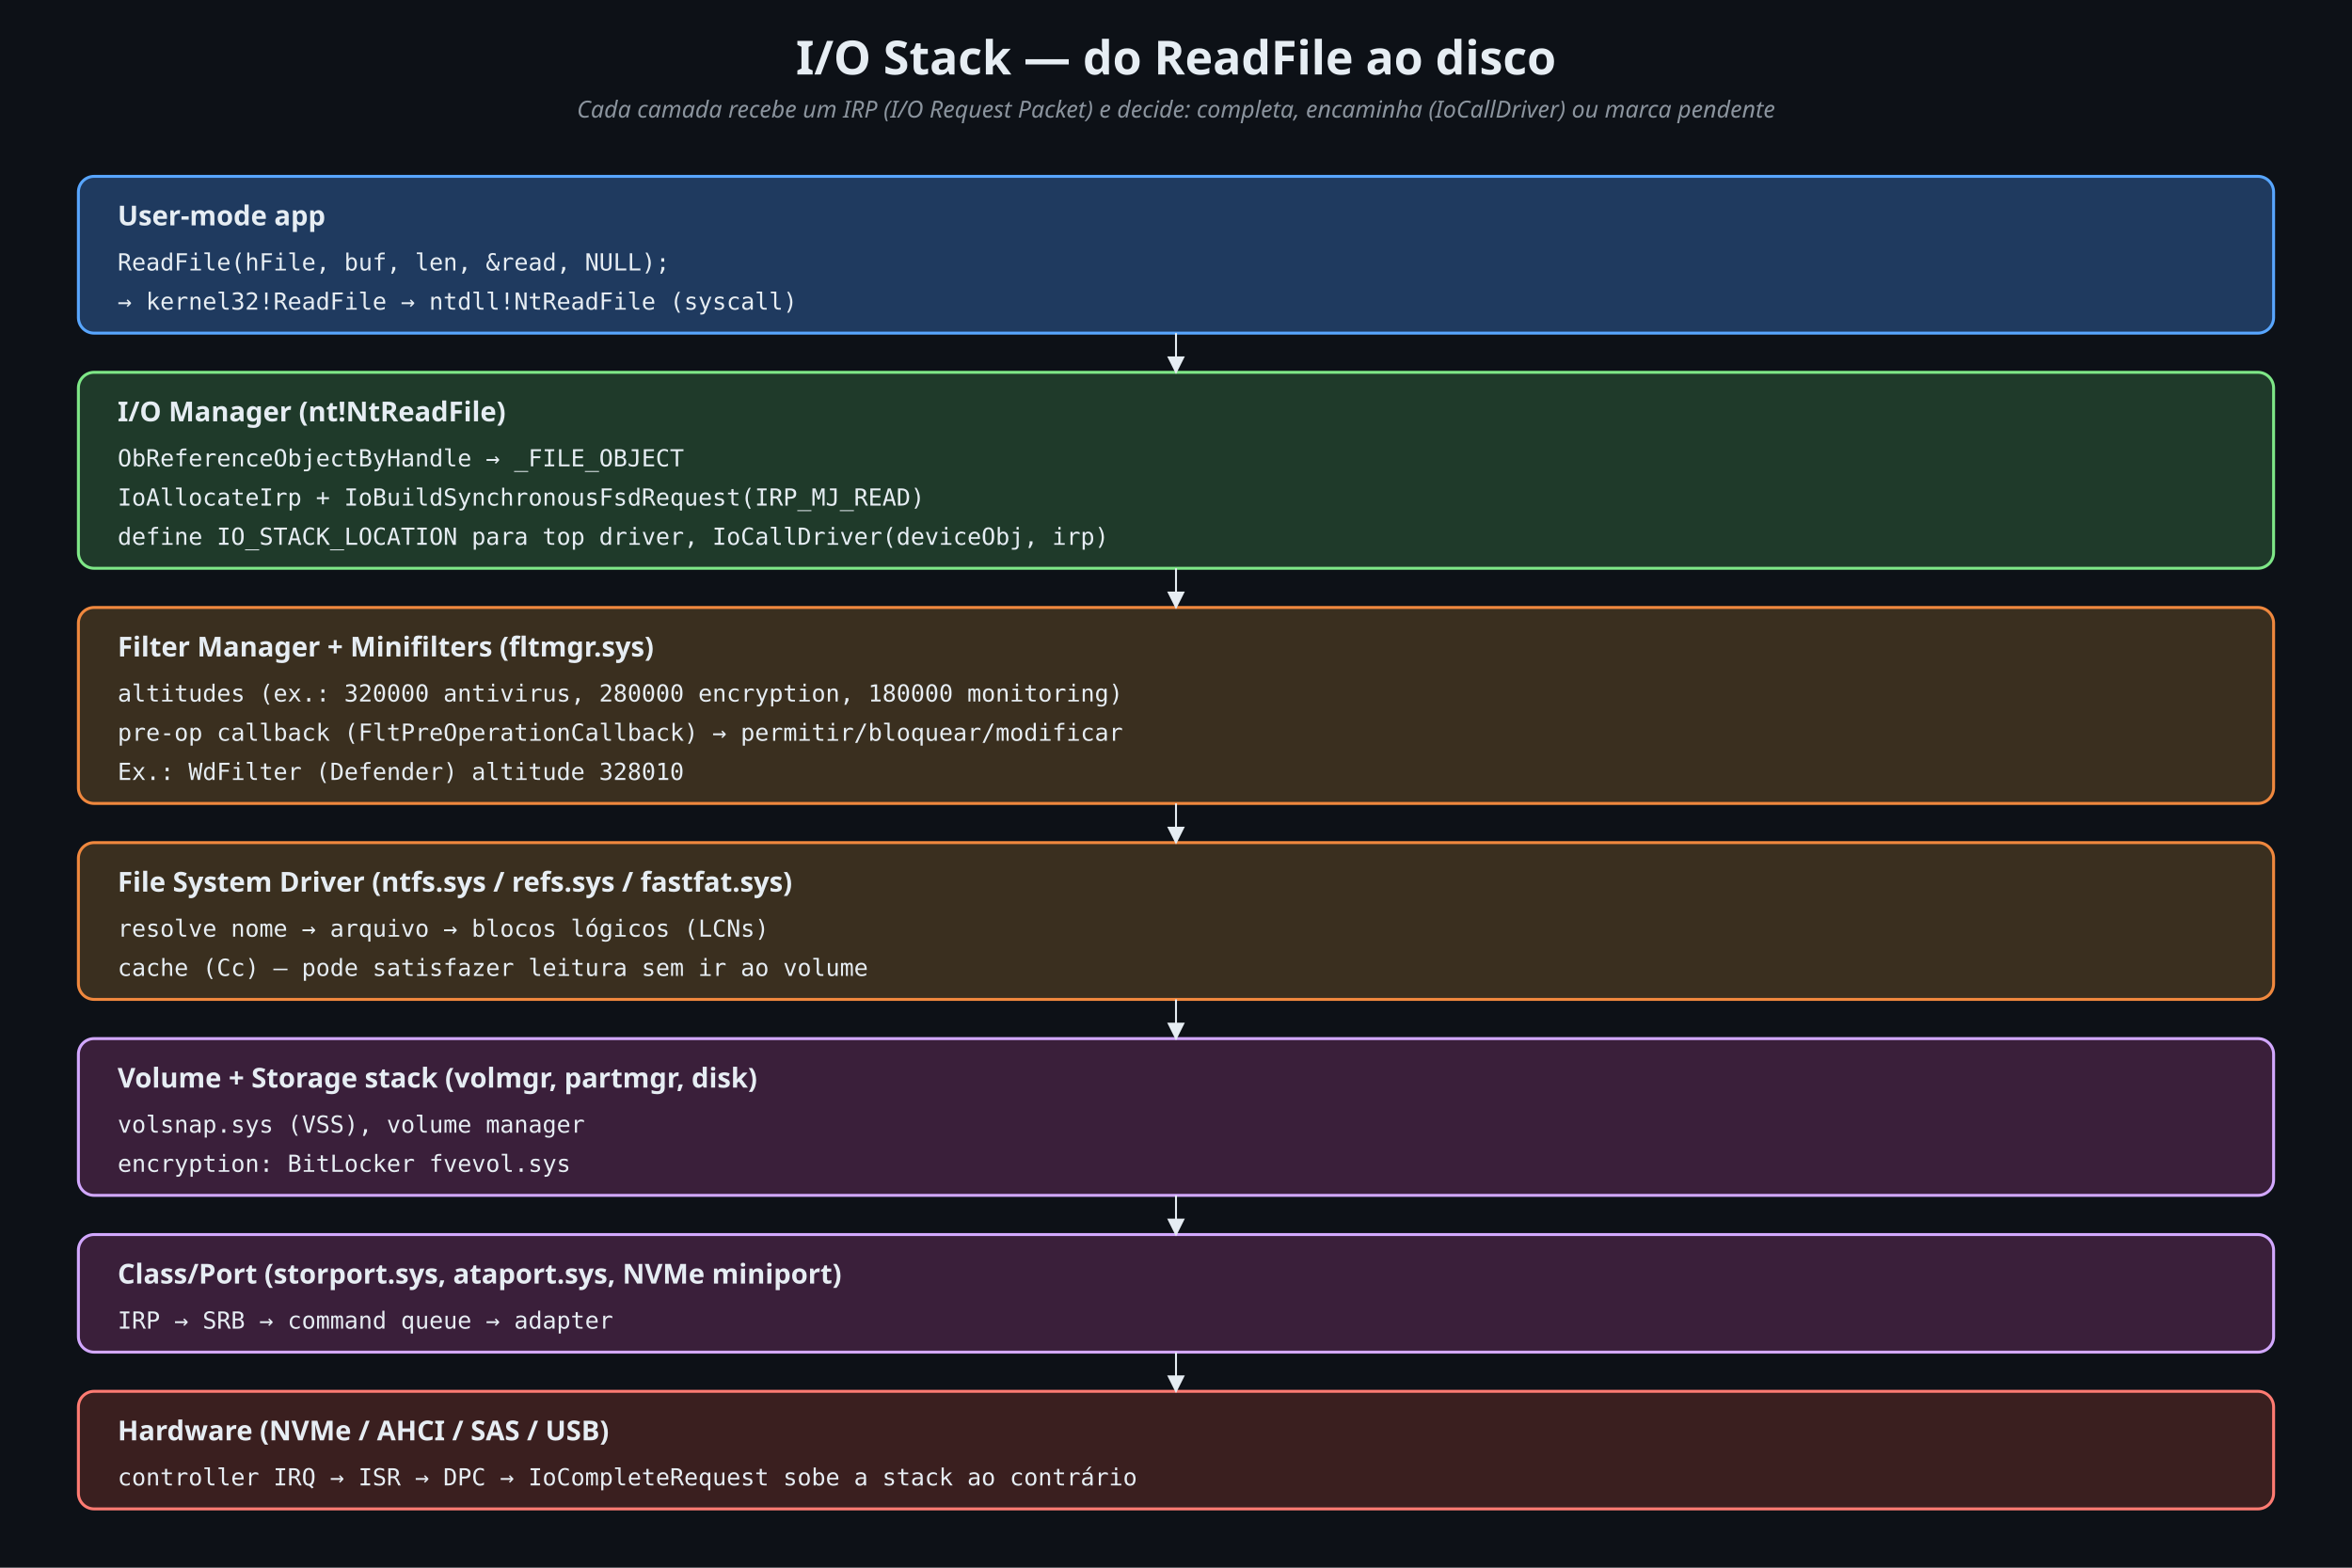
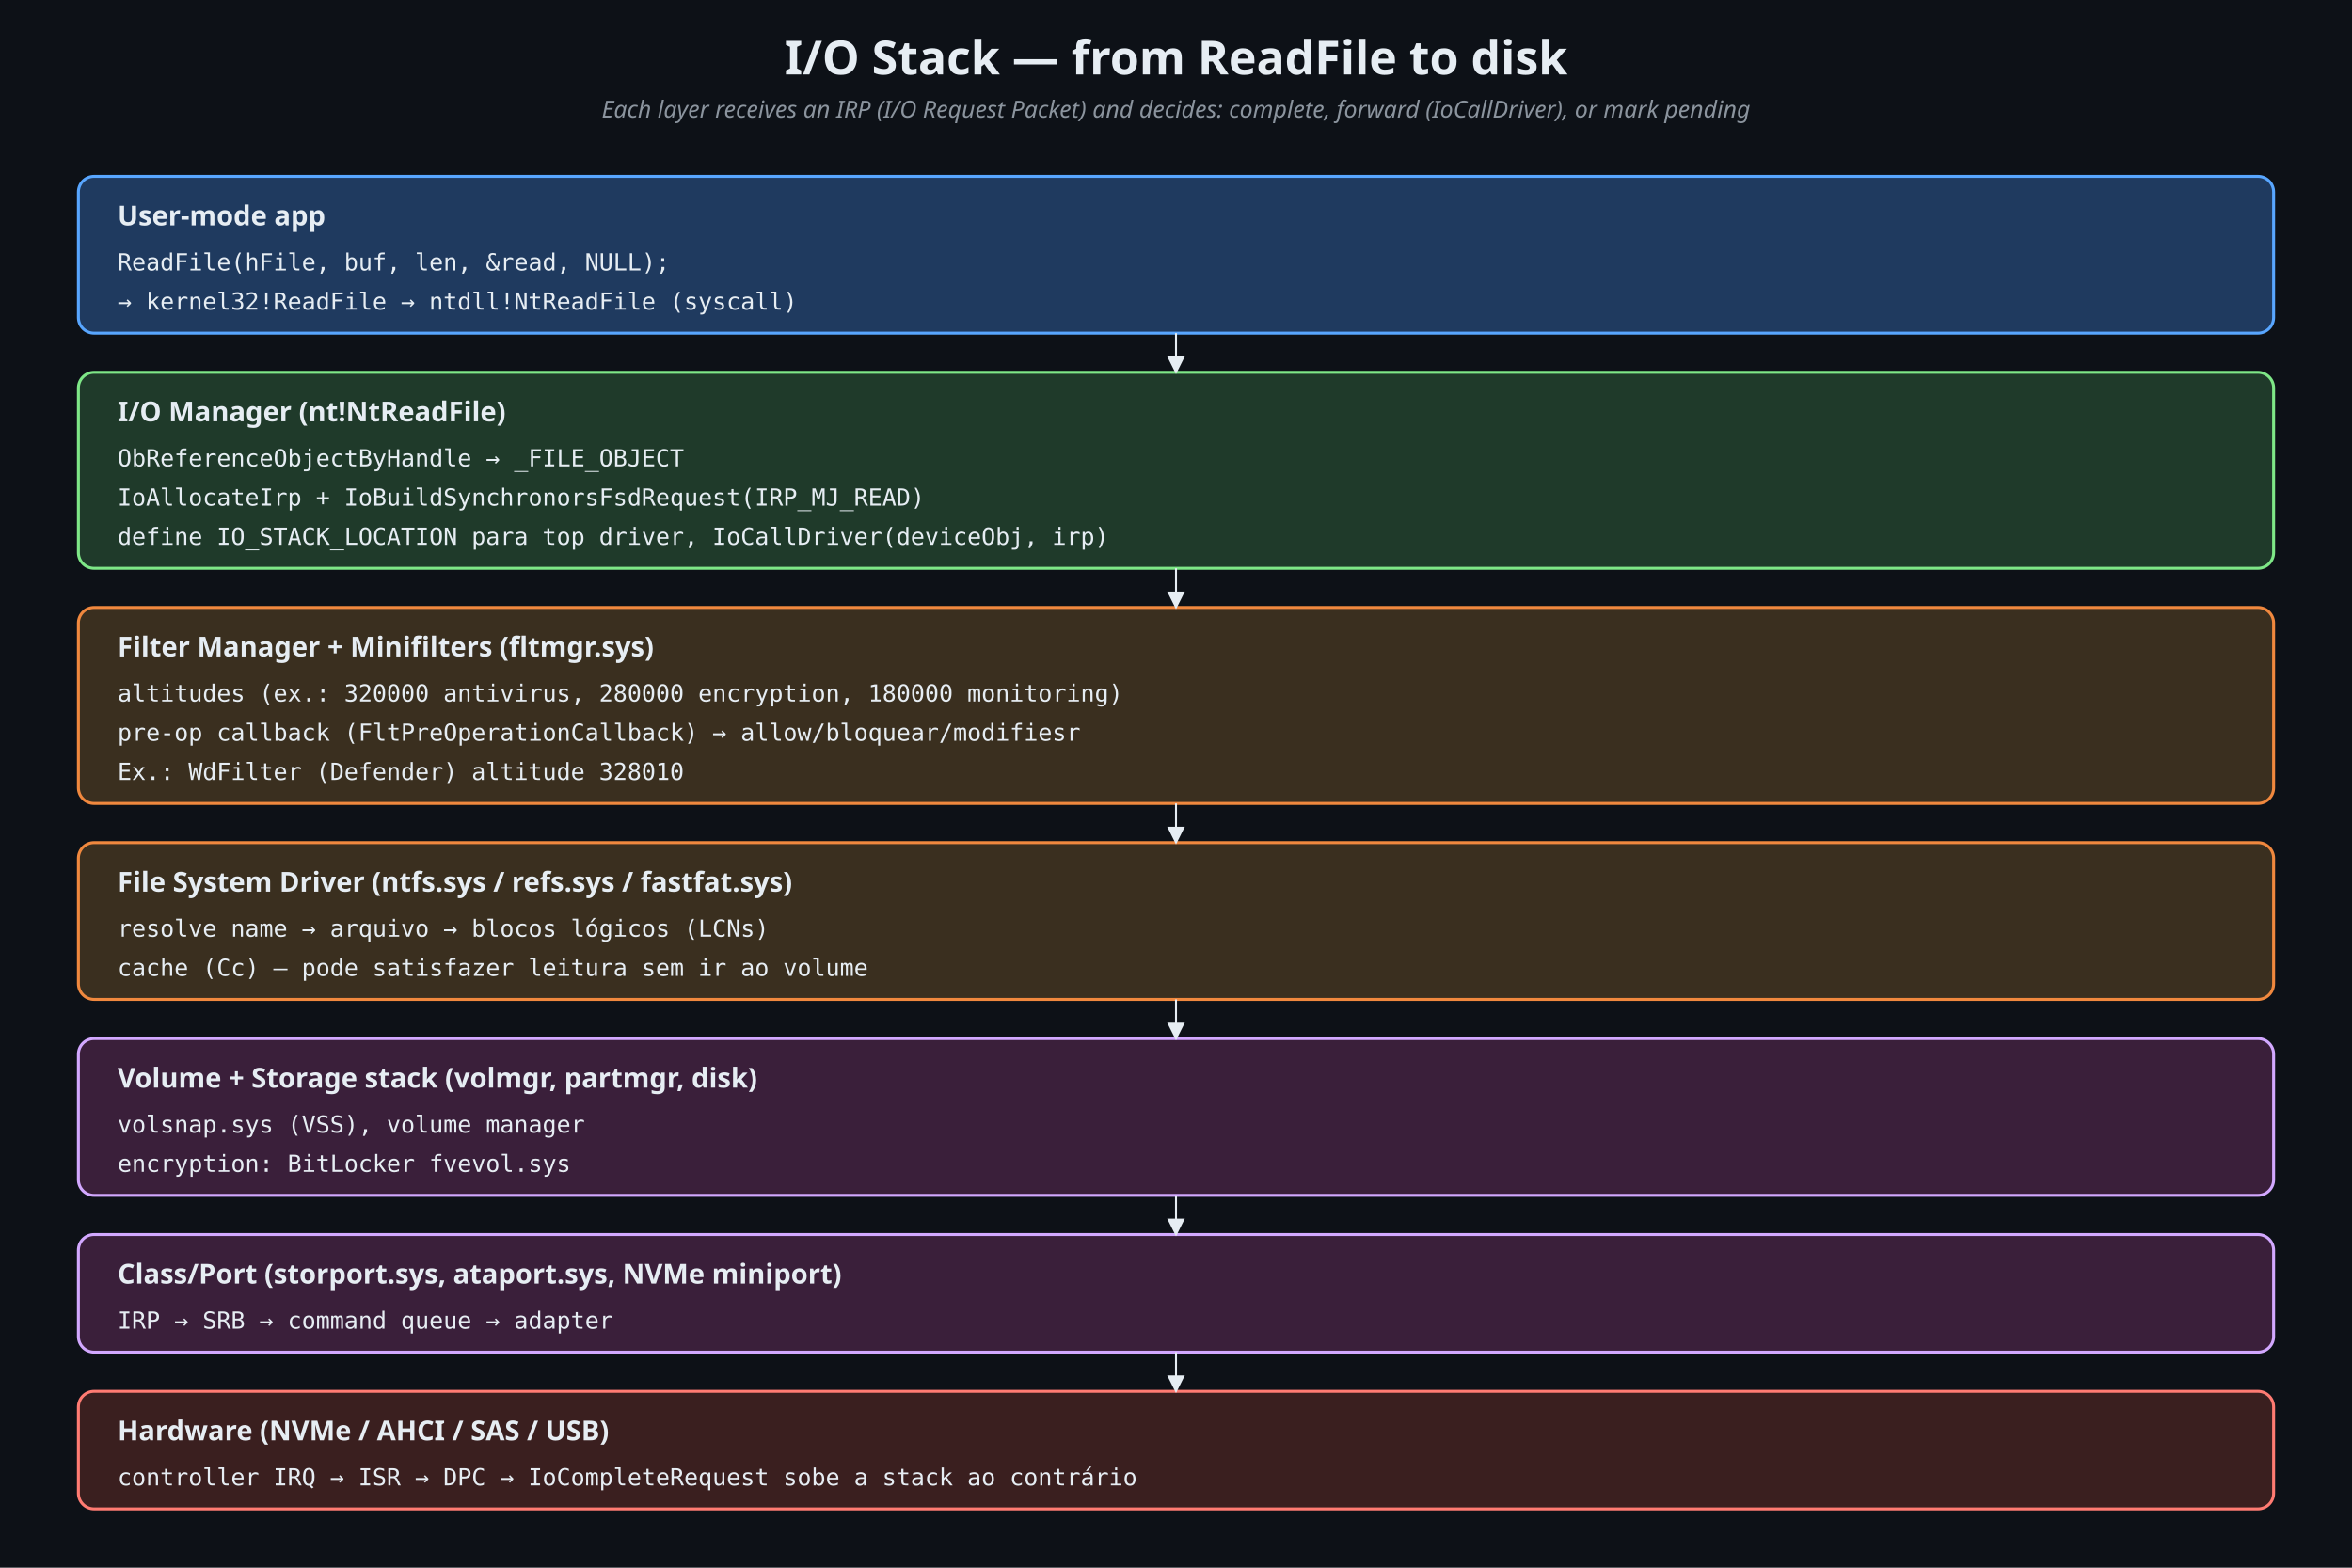
<svg xmlns="http://www.w3.org/2000/svg" viewBox="0 0 1200 800" width="1200" height="800">
  <defs>
    <style>.t{font:700 24px "Segoe UI",sans-serif;fill:#e6edf3}.h{font:600 14px "Segoe UI",sans-serif;fill:#e6edf3}.c{font:12px Consolas,monospace;fill:#e6edf3}.cap{font:italic 12px "Segoe UI",sans-serif;fill:#8b949e}.app{fill:#1f3a5f;stroke:#58a6ff;stroke-width:1.5}.io{fill:#1f3a2a;stroke:#7ee787;stroke-width:1.5}.fs{fill:#3a2f1f;stroke:#f0883e;stroke-width:1.5}.dev{fill:#3a1f3a;stroke:#d2a8ff;stroke-width:1.5}.hw{fill:#3a1f1f;stroke:#ff7b72;stroke-width:1.5}</style>
    <marker id="ar" viewBox="0 0 10 10" refX="9" refY="5" markerWidth="9" markerHeight="9" orient="auto">
      <path d="M0,0 L10,5 L0,10 z" fill="#e6edf3" />
    </marker>
  </defs>
  <rect width="1200" height="800" fill="#0d1117" />
-   <text class="t" x="600" y="38" text-anchor="middle">I/O Stack — do ReadFile ao disco</text>
-   <text class="cap" x="600" y="60" text-anchor="middle">Cada camada recebe um IRP (I/O Request Packet) e decide: completa, encaminha (IoCallDriver) ou marca pendente</text>
+   <text class="t" x="600" y="38" text-anchor="middle">I/O Stack — from ReadFile to disk</text>
+   <text class="cap" x="600" y="60" text-anchor="middle">Each layer receives an IRP (I/O Request Packet) and decides: complete, forward (IoCallDriver), or mark pending</text>
  <rect class="app" x="40" y="90" width="1120" height="80" rx="8" />
  <text class="h" x="60" y="115">User-mode app</text>
  <text class="c" x="60" y="138">  ReadFile(hFile, buf, len, &amp;read, NULL);</text>
  <text class="c" x="60" y="158">  → kernel32!ReadFile → ntdll!NtReadFile (syscall)</text>
  <rect class="io" x="40" y="190" width="1120" height="100" rx="8" />
  <text class="h" x="60" y="215">I/O Manager (nt!NtReadFile)</text>
  <text class="c" x="60" y="238">  ObReferenceObjectByHandle → _FILE_OBJECT</text>
-   <text class="c" x="60" y="258">  IoAllocateIrp + IoBuildSynchronousFsdRequest(IRP_MJ_READ)</text>
+   <text class="c" x="60" y="258">  IoAllocateIrp + IoBuildSynchronorsFsdRequest(IRP_MJ_READ)</text>
  <text class="c" x="60" y="278">  define IO_STACK_LOCATION para top driver, IoCallDriver(deviceObj, irp)</text>
  <rect class="fs" x="40" y="310" width="1120" height="100" rx="8" />
  <text class="h" x="60" y="335">Filter Manager + Minifilters (fltmgr.sys)</text>
  <text class="c" x="60" y="358">  altitudes (ex.: 320000 antivirus, 280000 encryption, 180000 monitoring)</text>
-   <text class="c" x="60" y="378">  pre-op callback (FltPreOperationCallback)  → permitir/bloquear/modificar</text>
+   <text class="c" x="60" y="378">  pre-op callback (FltPreOperationCallback)  → allow/bloquear/modifiesr</text>
  <text class="c" x="60" y="398">  Ex.: WdFilter (Defender) altitude 328010</text>
  <rect class="fs" x="40" y="430" width="1120" height="80" rx="8" />
  <text class="h" x="60" y="455">File System Driver (ntfs.sys / refs.sys / fastfat.sys)</text>
-   <text class="c" x="60" y="478">  resolve nome → arquivo → blocos lógicos (LCNs)</text>
+   <text class="c" x="60" y="478">  resolve name → arquivo → blocos lógicos (LCNs)</text>
  <text class="c" x="60" y="498">  cache (Cc) — pode satisfazer leitura sem ir ao volume</text>
  <rect class="dev" x="40" y="530" width="1120" height="80" rx="8" />
  <text class="h" x="60" y="555">Volume + Storage stack (volmgr, partmgr, disk)</text>
  <text class="c" x="60" y="578">  volsnap.sys (VSS), volume manager</text>
  <text class="c" x="60" y="598">  encryption: BitLocker fvevol.sys</text>
  <rect class="dev" x="40" y="630" width="1120" height="60" rx="8" />
  <text class="h" x="60" y="655">Class/Port (storport.sys, ataport.sys, NVMe miniport)</text>
  <text class="c" x="60" y="678">  IRP → SRB → command queue → adapter</text>
  <rect class="hw" x="40" y="710" width="1120" height="60" rx="8" />
  <text class="h" x="60" y="735">Hardware (NVMe / AHCI / SAS / USB)</text>
  <text class="c" x="60" y="758">  controller IRQ → ISR → DPC → IoCompleteRequest sobe a stack ao contrário</text>
  <line x1="600" y1="170" x2="600" y2="190" stroke="#e6edf3" marker-end="url(#ar)" />
  <line x1="600" y1="290" x2="600" y2="310" stroke="#e6edf3" marker-end="url(#ar)" />
  <line x1="600" y1="410" x2="600" y2="430" stroke="#e6edf3" marker-end="url(#ar)" />
  <line x1="600" y1="510" x2="600" y2="530" stroke="#e6edf3" marker-end="url(#ar)" />
  <line x1="600" y1="610" x2="600" y2="630" stroke="#e6edf3" marker-end="url(#ar)" />
  <line x1="600" y1="690" x2="600" y2="710" stroke="#e6edf3" marker-end="url(#ar)" />
</svg>
